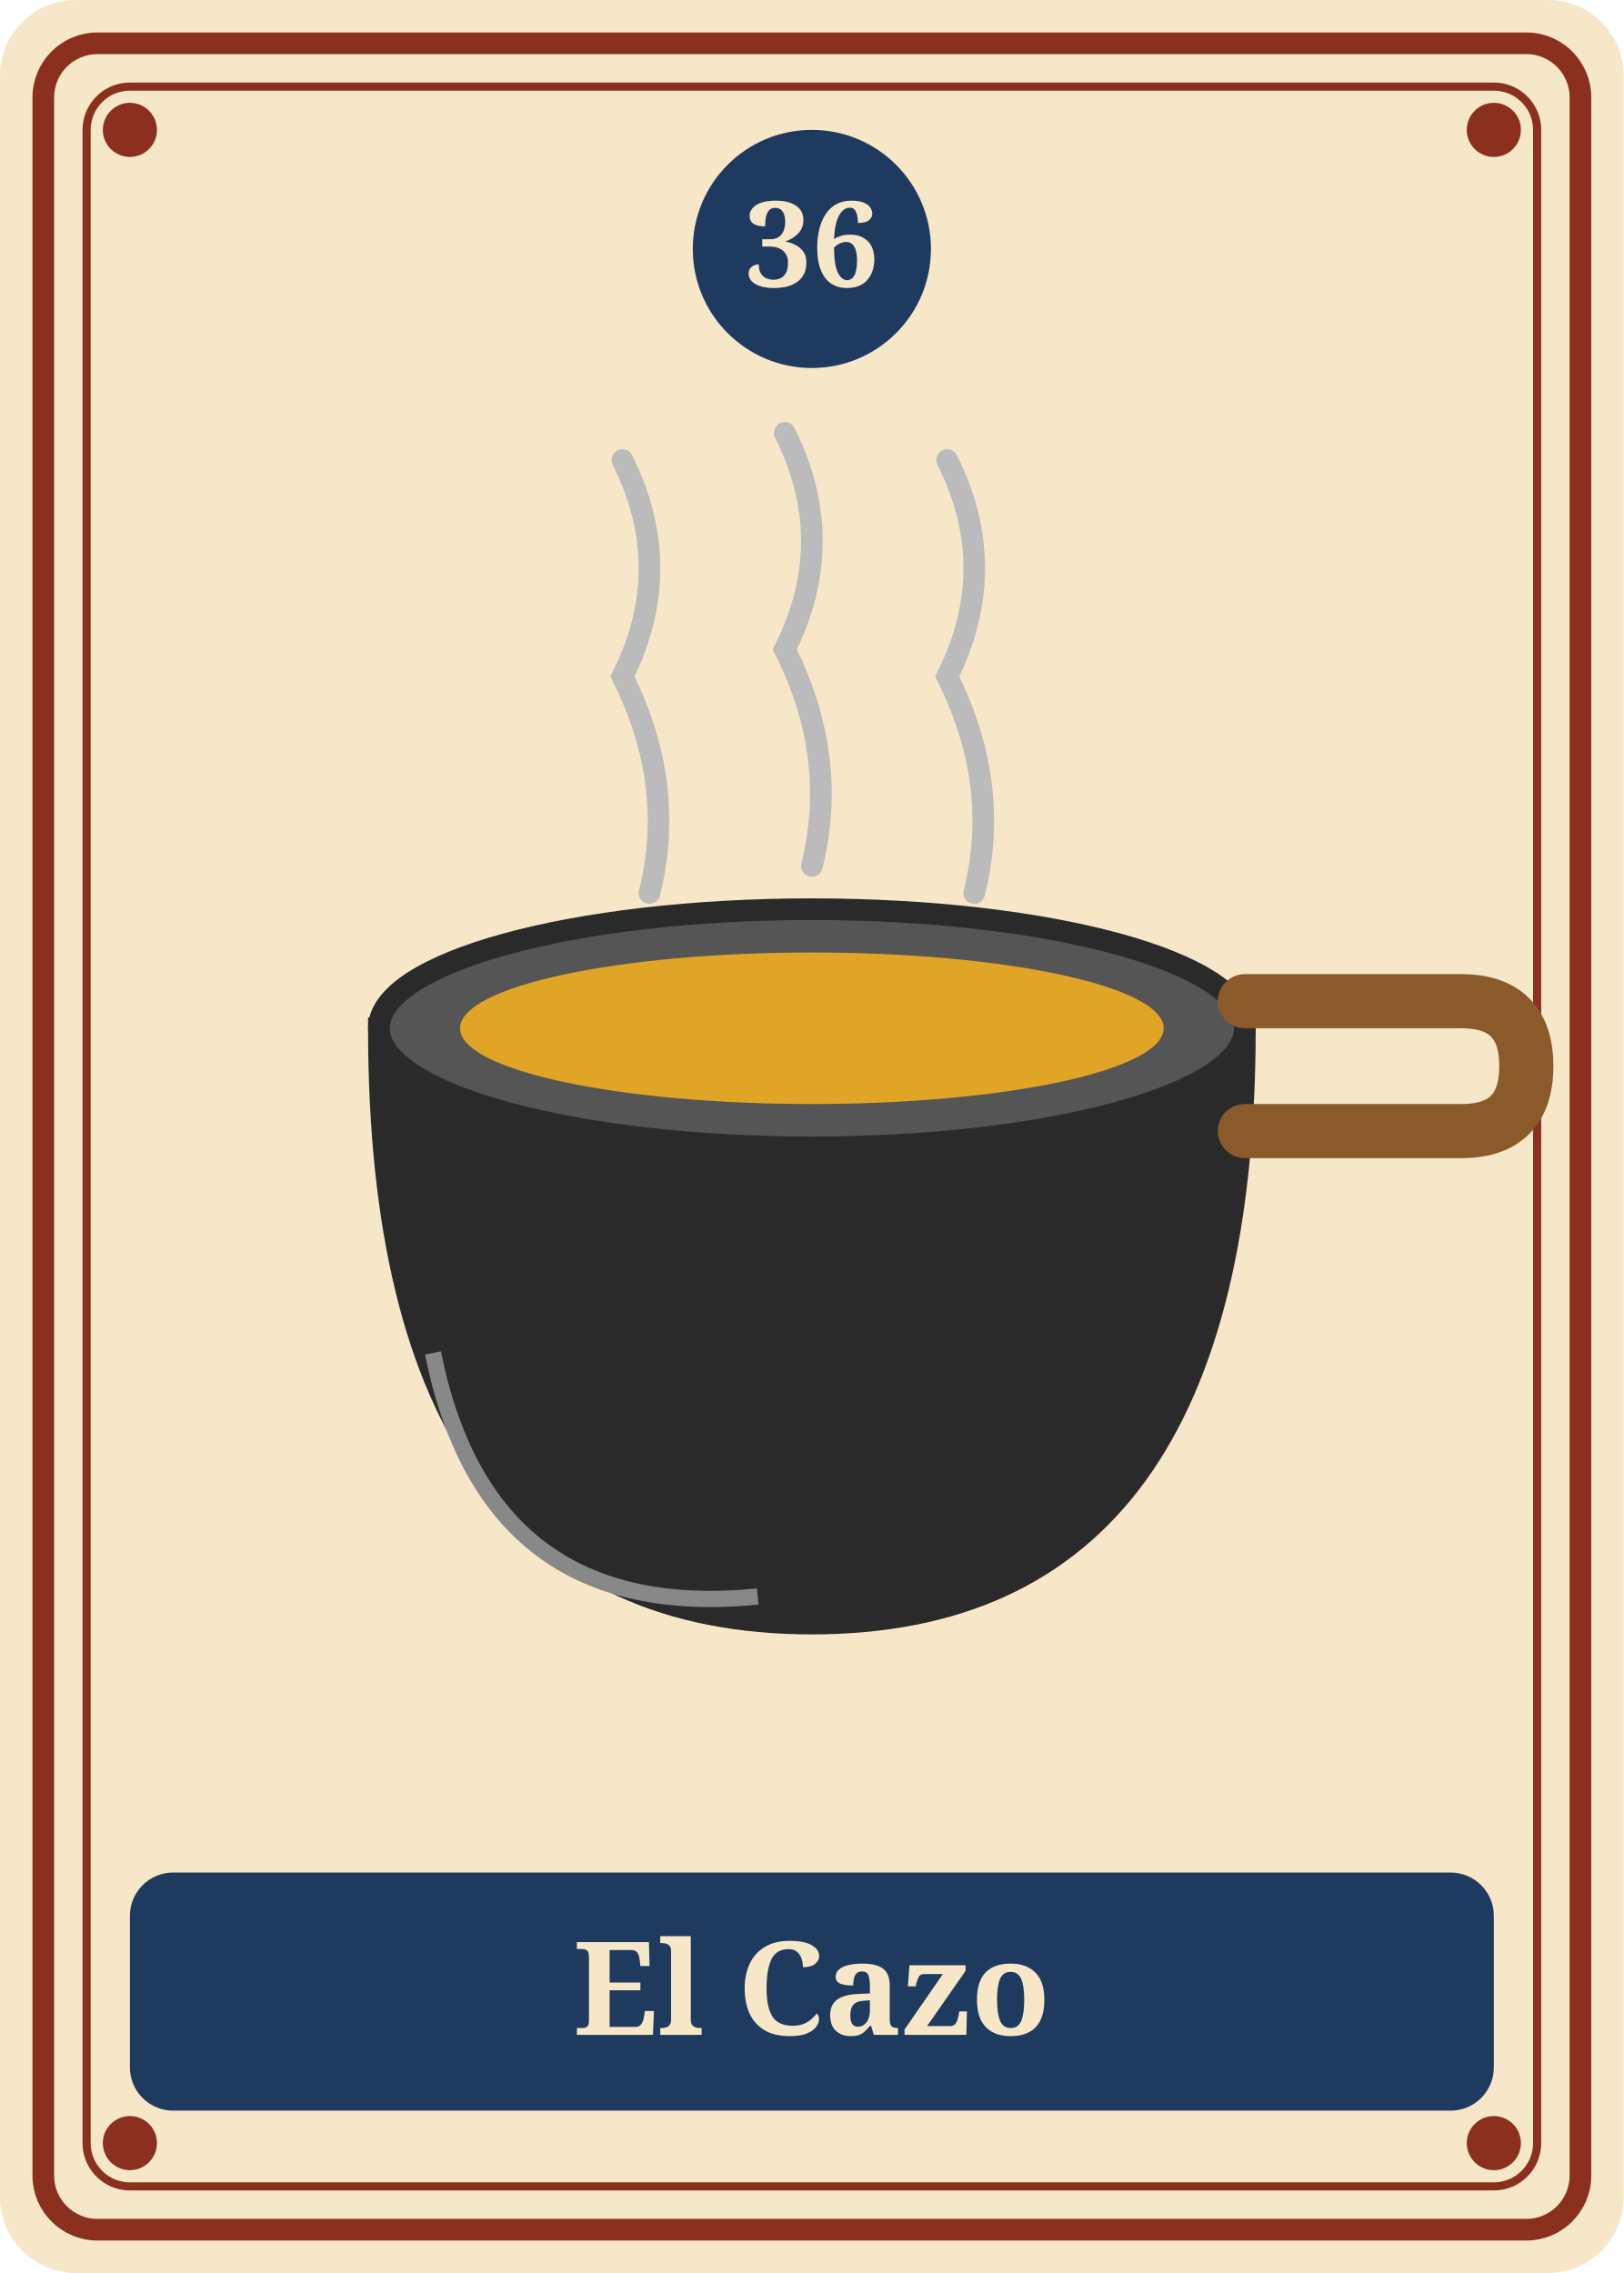
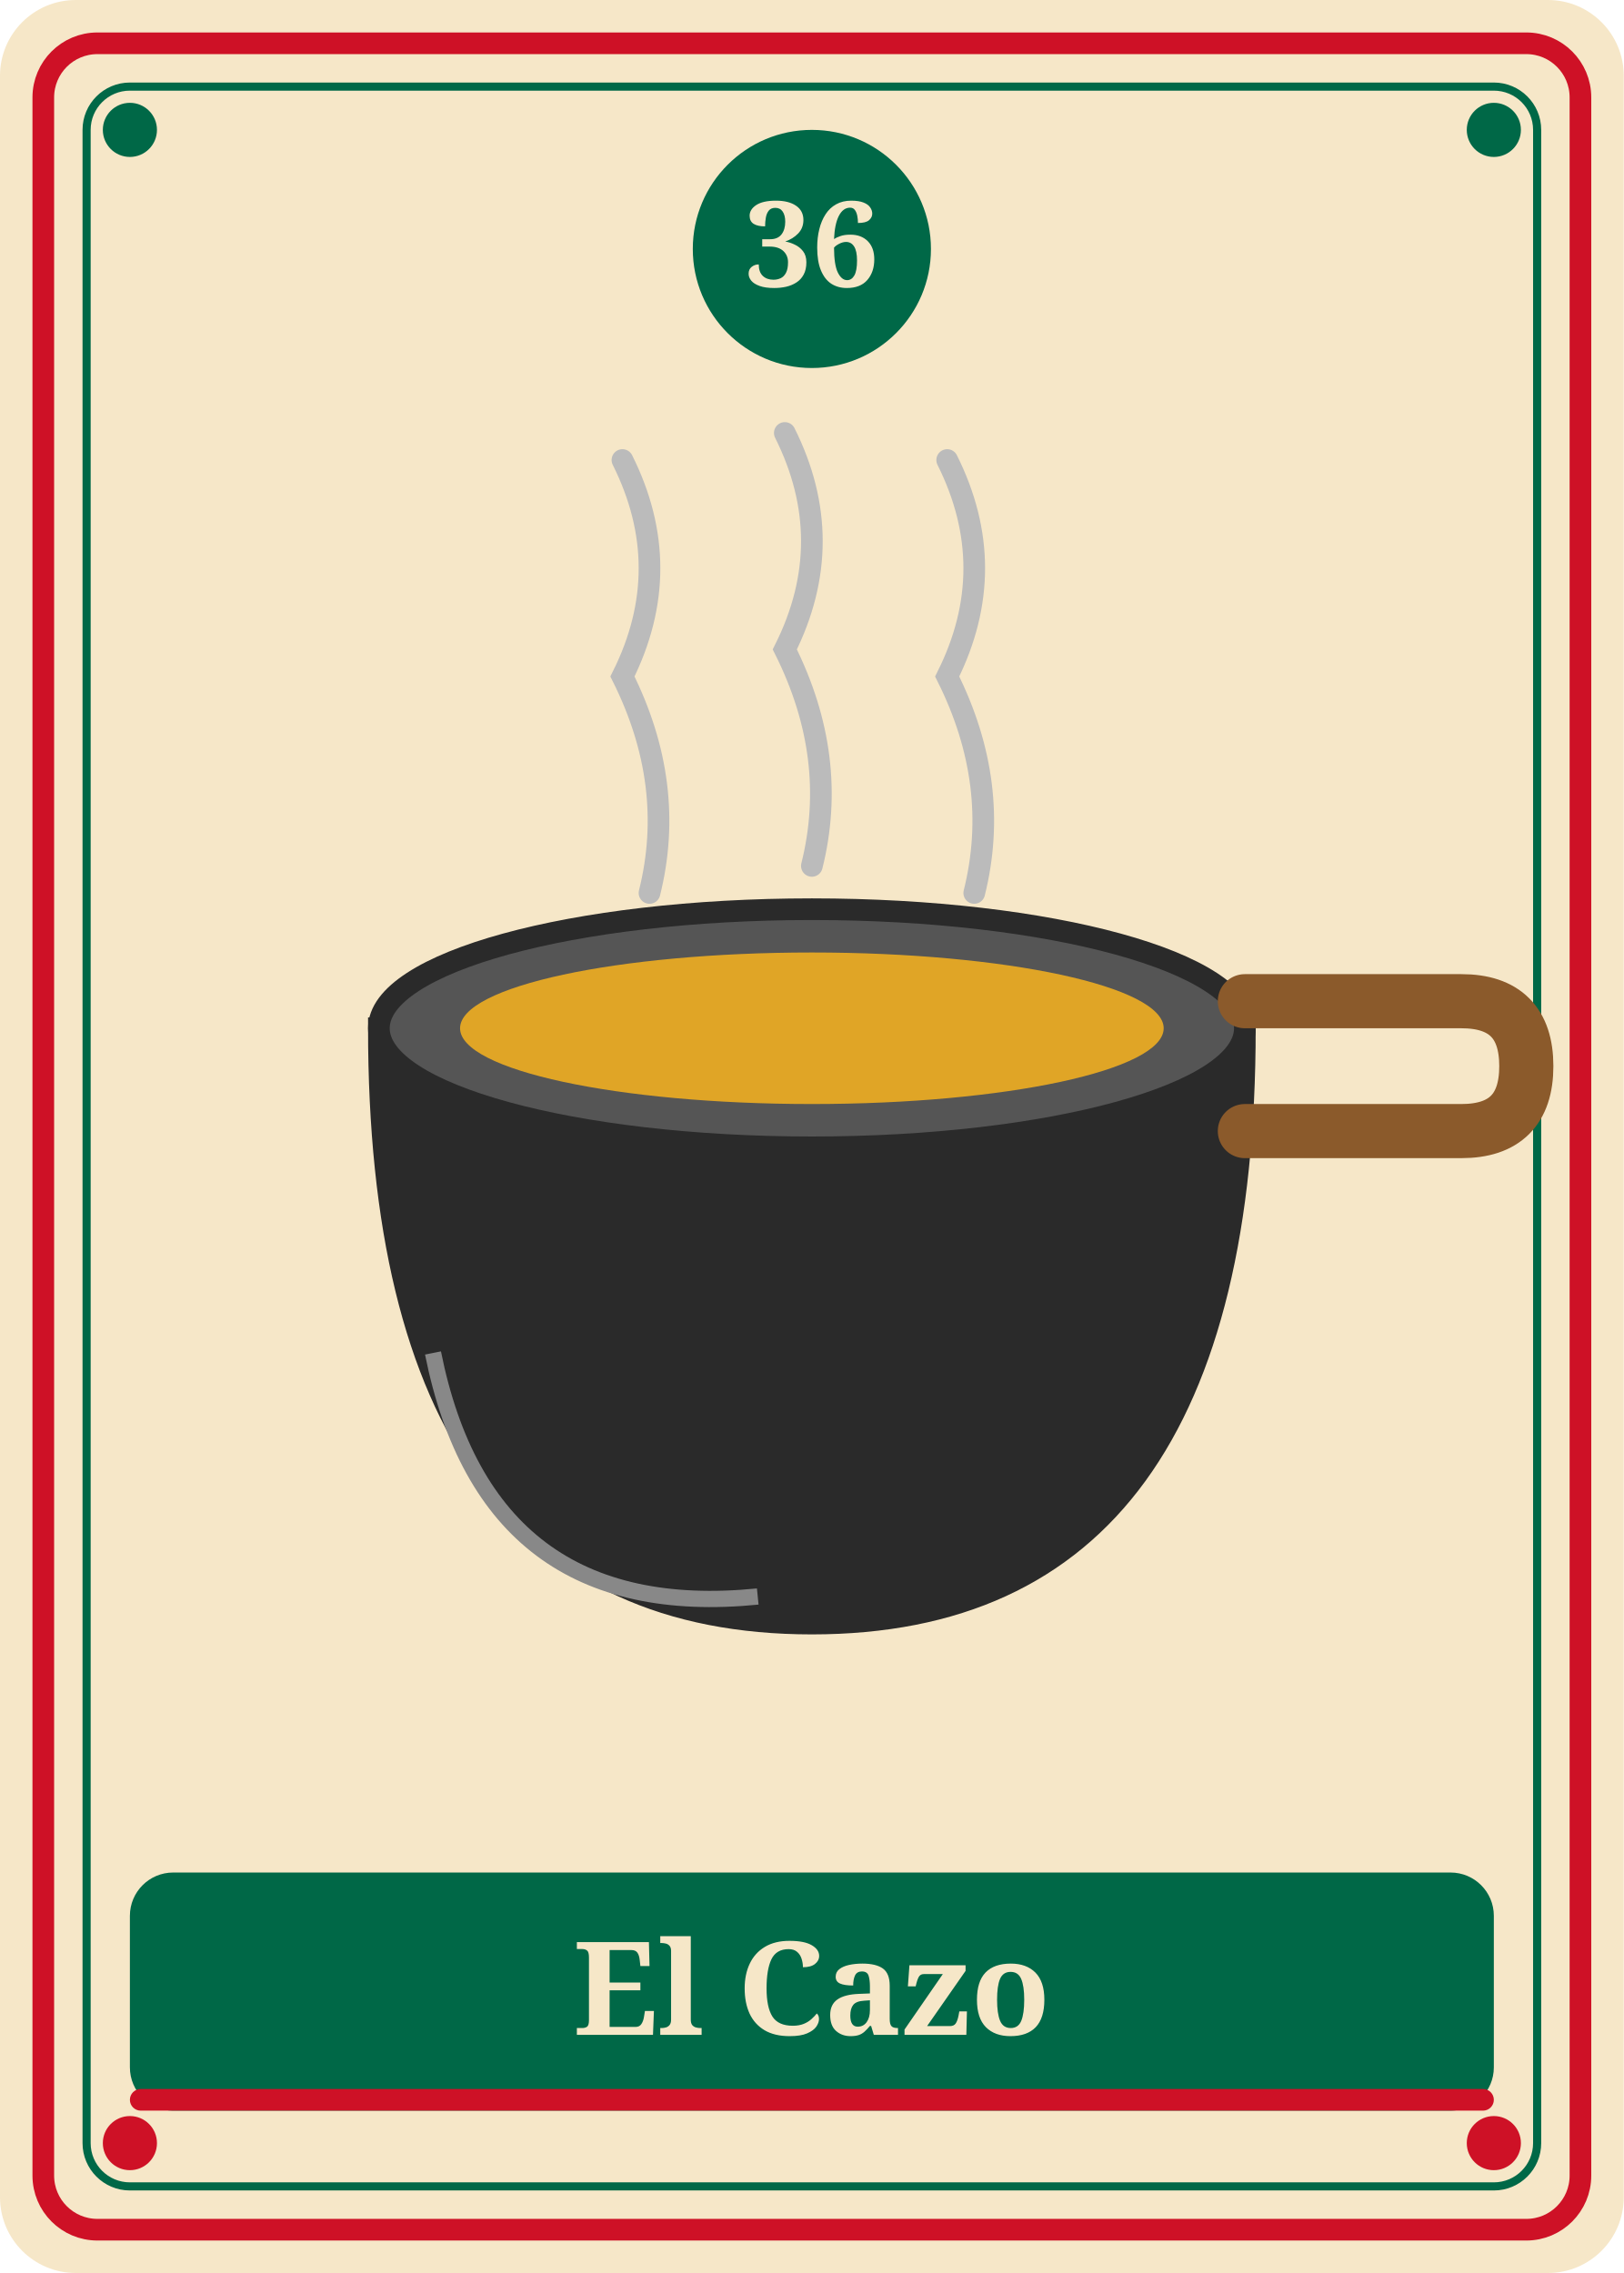
<svg xmlns="http://www.w3.org/2000/svg" viewBox="0 0 300 420" width="300" height="420">
  <rect width="300" height="420" rx="14" fill="#f6e7c8" />
-   <rect x="8" y="8" width="284" height="404" rx="10" fill="none" stroke="#8b2f1f" stroke-width="4" />
-   <rect x="16" y="16" width="268" height="388" rx="8" fill="none" stroke="#8b2f1f" stroke-width="1.5" />
-   <g fill="#8b2f1f">
+   <rect x="8" y="8" width="284" height="404" rx="10" fill="none" stroke="#ce1126" stroke-width="4" />
+   <rect x="16" y="16" width="268" height="388" rx="8" fill="none" stroke="#006847" stroke-width="1.5" />
+   <g fill="#006847">
    <circle cx="24" cy="24" r="5" />
    <circle cx="276" cy="24" r="5" />
+   </g>
+   <g fill="#ce1126">
    <circle cx="24" cy="396" r="5" />
    <circle cx="276" cy="396" r="5" />
  </g>
-   <circle cx="150" cy="46" r="22" fill="#1f3a5f" />
+   <circle cx="150" cy="46" r="22" fill="#006847" />
  <text x="150" y="53" text-anchor="middle" font-family="Georgia, serif" font-size="22" font-weight="bold" fill="#f6e7c8">36</text>
  <g>
    <path d="M70 190 q0 110 80 110 q80 0 80 -110 z" fill="#2a2a2a" stroke="#2a2a2a" stroke-width="4" />
    <ellipse cx="150" cy="190" rx="80" ry="22" fill="#555" stroke="#2a2a2a" stroke-width="4" />
    <ellipse cx="150" cy="190" rx="65" ry="14" fill="#e0a526" />
    <path d="M230 185 h40 q12 0 12 12 q0 12 -12 12 h-40" fill="none" stroke="#8b5a2b" stroke-width="10" stroke-linecap="round" />
    <path d="M80 250 q10 50 60 45" stroke="#888" stroke-width="3" fill="none" />
    <g stroke="#bbb" stroke-width="4" fill="none" stroke-linecap="round">
      <path d="M120 165 q5 -20 -5 -40 q10 -20 0 -40 M150 160 q5 -20 -5 -40 q10 -20 0 -40 M180 165 q5 -20 -5 -40 q10 -20 0 -40" />
    </g>
  </g>
-   <rect x="24" y="346" width="252" height="44" rx="8" fill="#1f3a5f" />
+   <rect x="24" y="346" width="252" height="44" rx="8" fill="#006847" />
+   <rect x="24" y="386" width="252" height="4" rx="2" fill="#ce1126" />
  <text x="150" y="376" text-anchor="middle" font-family="Georgia, serif" font-size="24" font-weight="bold" fill="#f6e7c8">El Cazo</text>
</svg>
